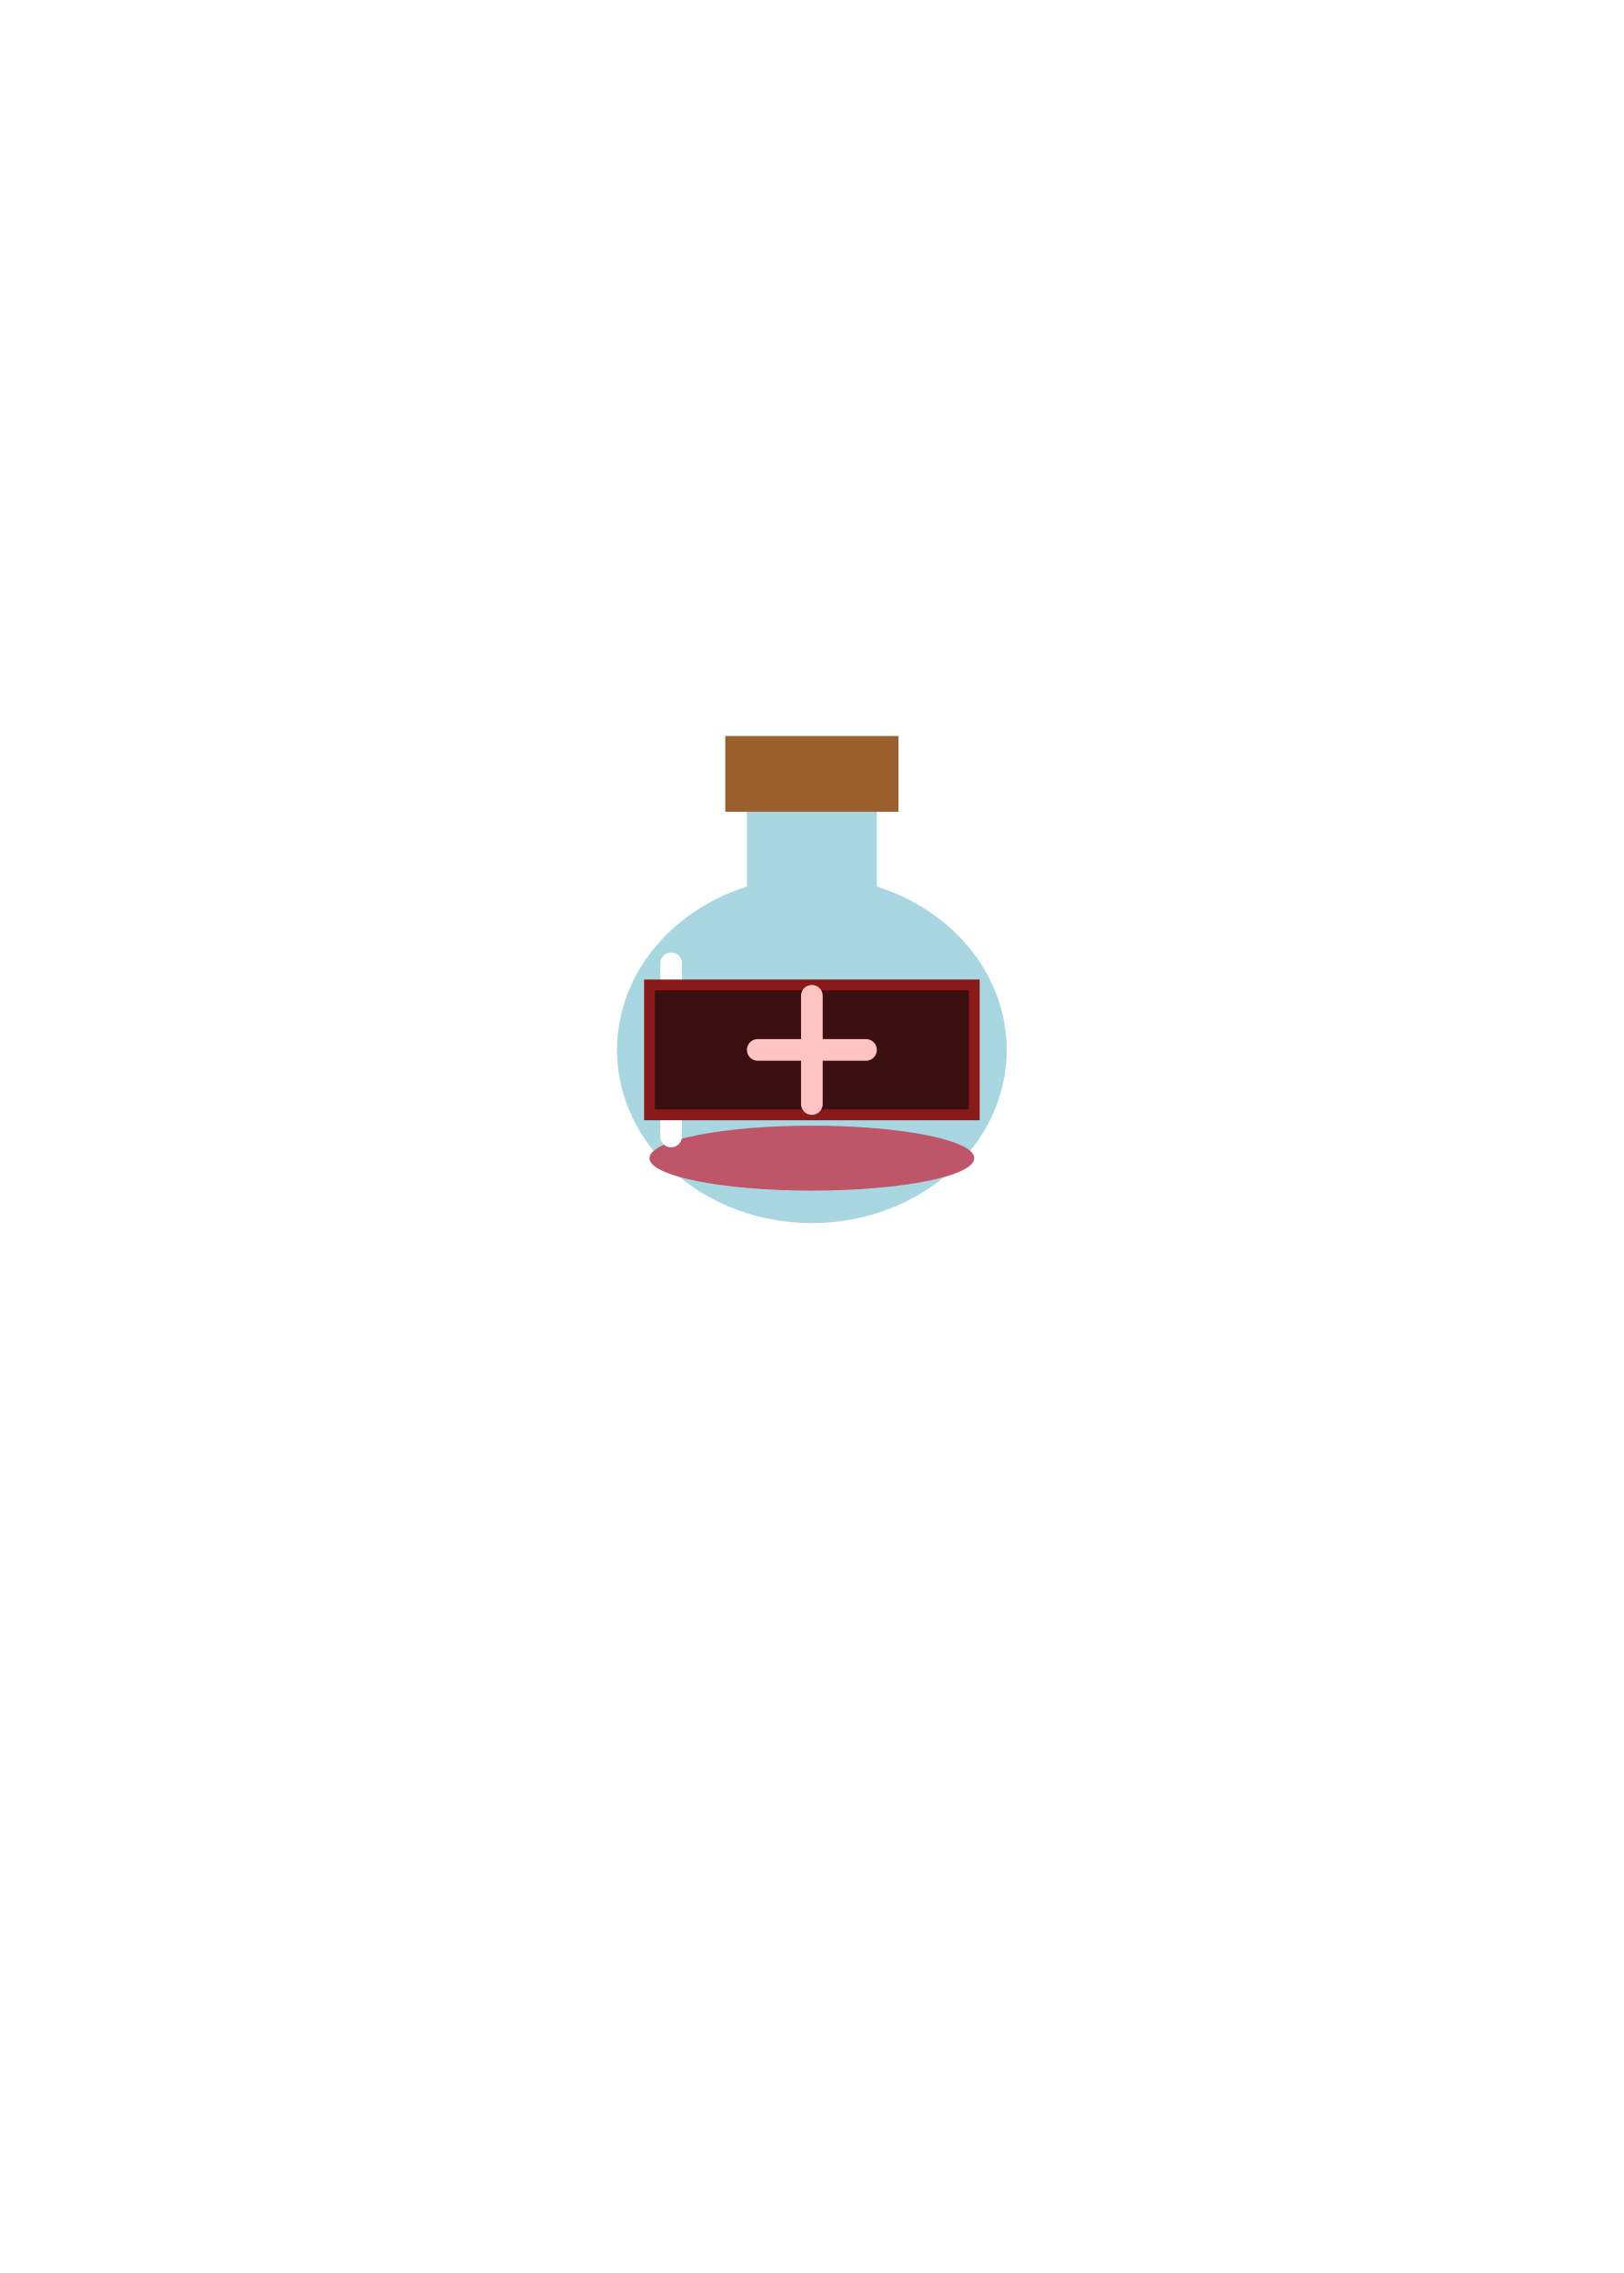
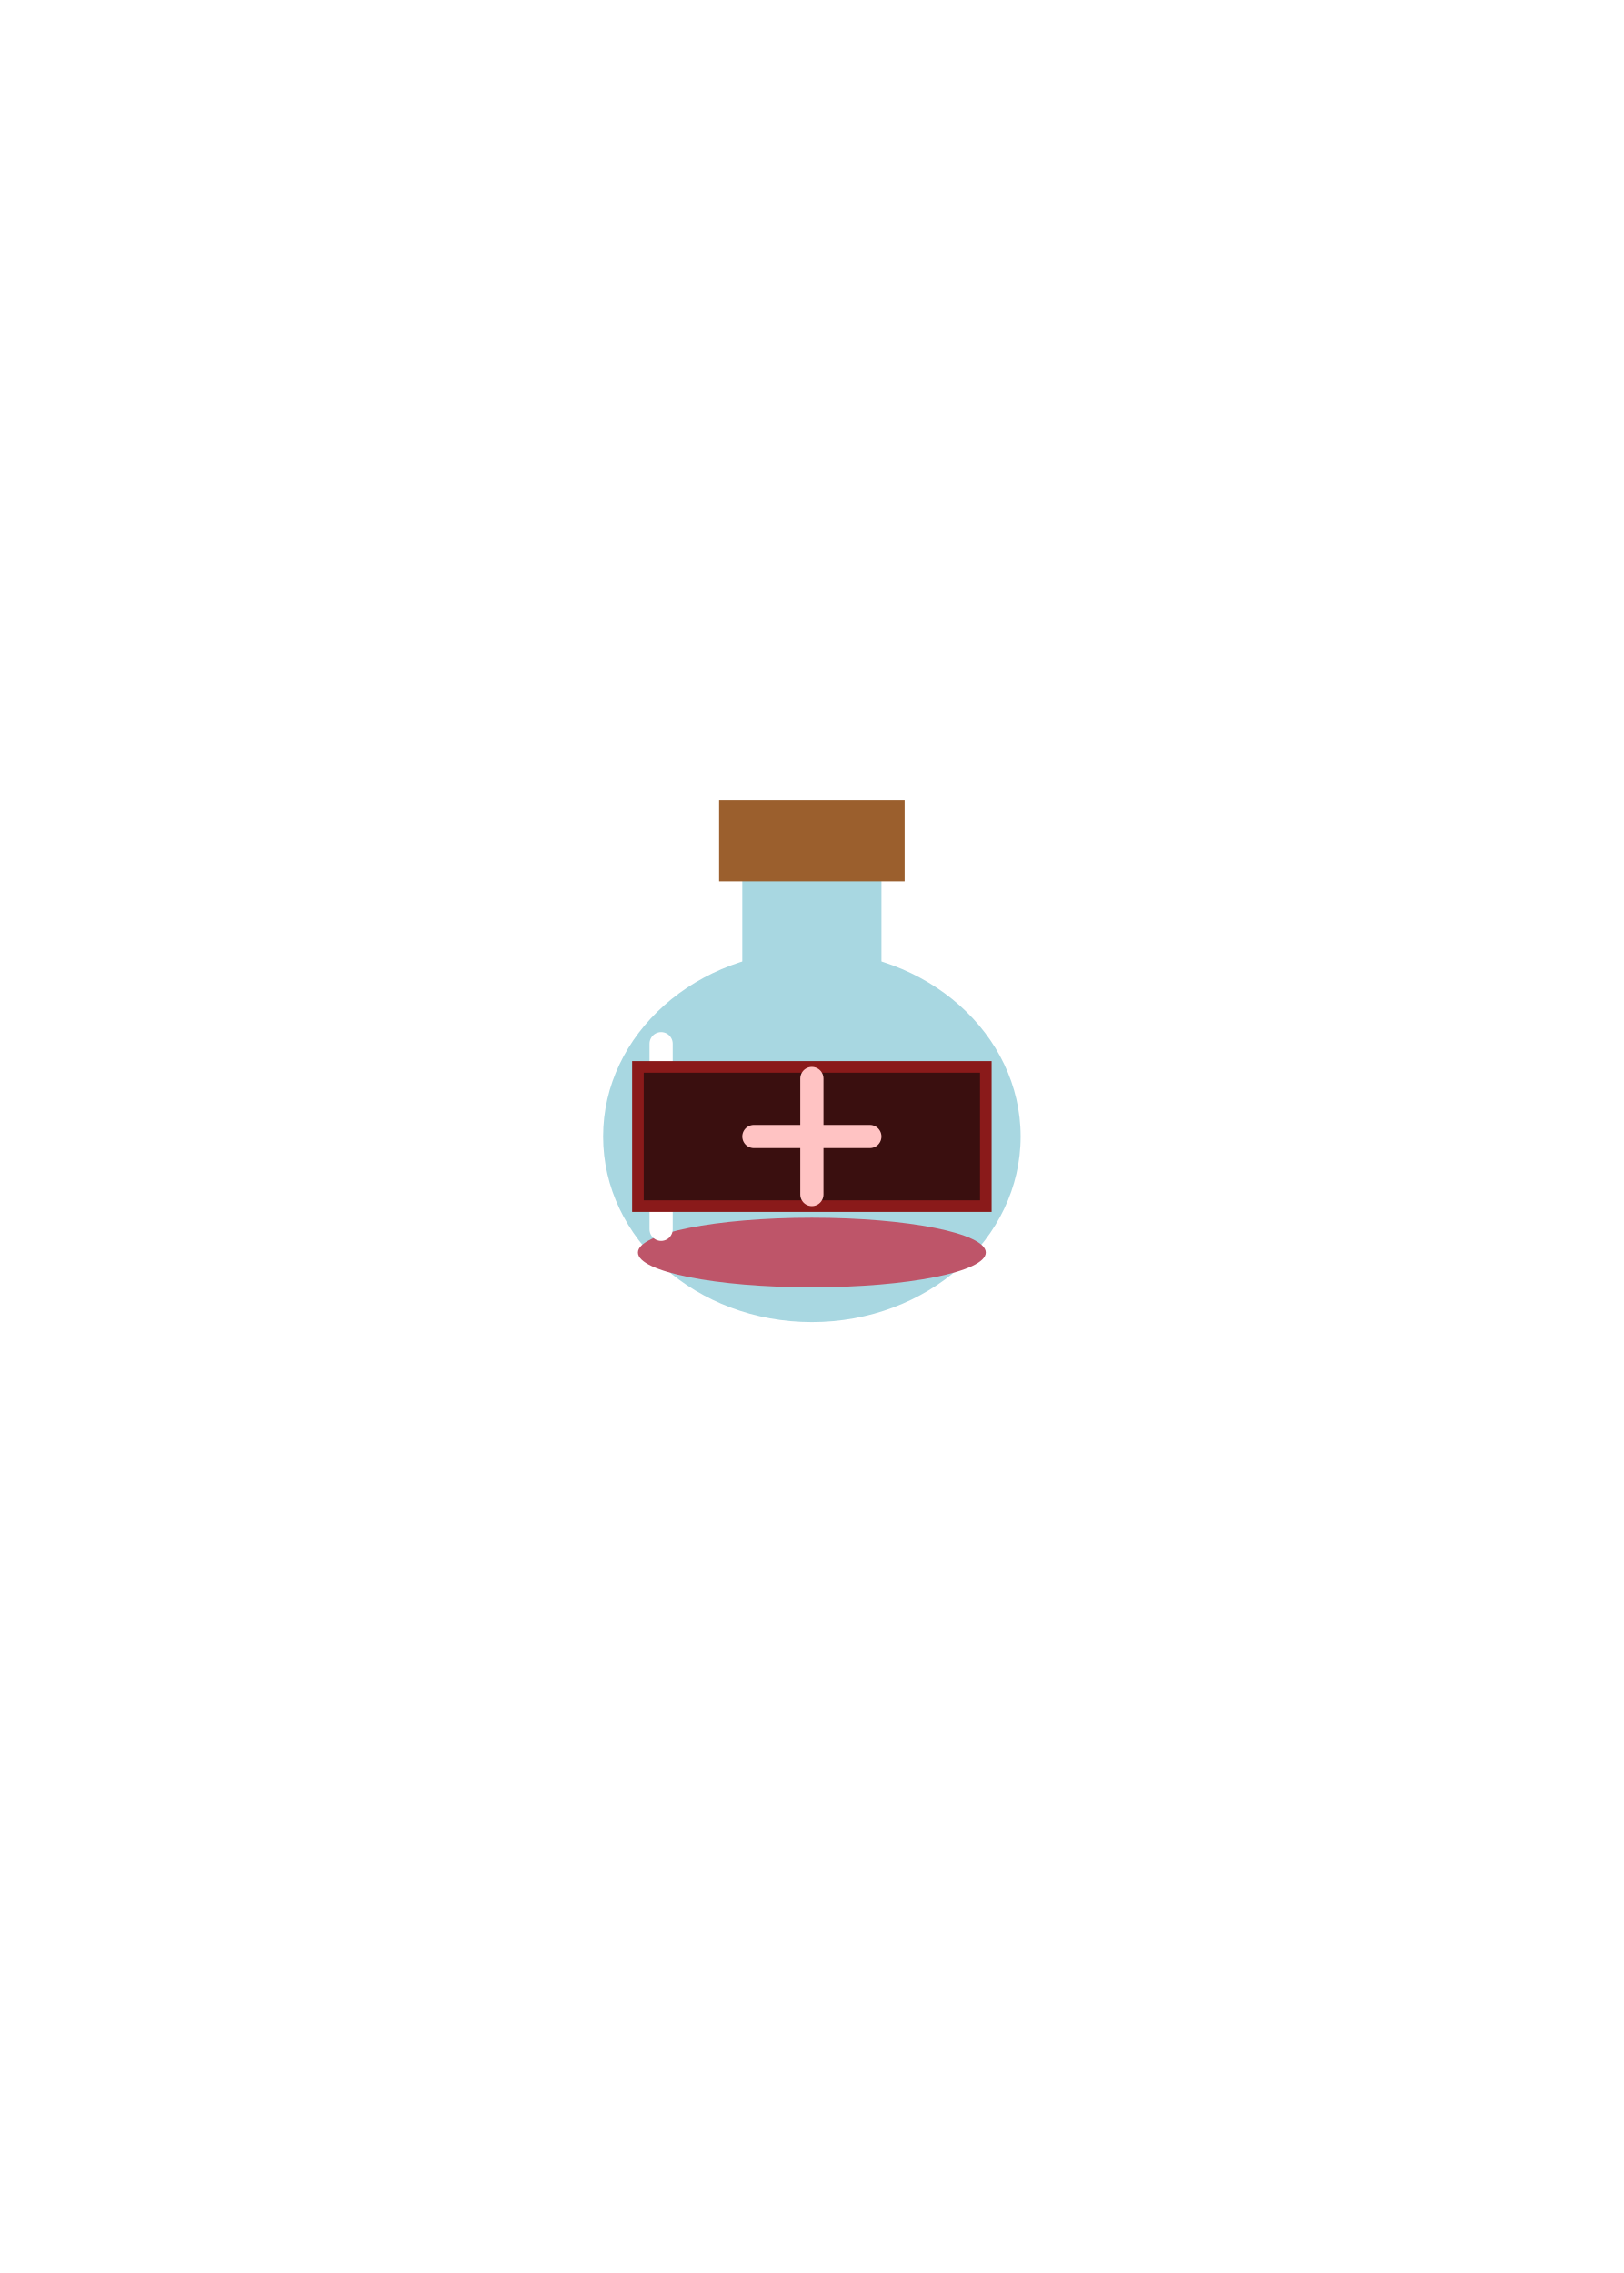
- <svg xmlns="http://www.w3.org/2000/svg" width="150" height="210" viewBox="0 0 150 210">
+ <svg xmlns="http://www.w3.org/2000/svg" width="150" height="210" viewBox="5 22 140 150">
  <ellipse cx="75.00" cy="97.00" rx="18.00" ry="16.00" fill="rgb(168,215,225)" />
  <ellipse cx="75.00" cy="107.00" rx="15.00" ry="3.00" fill="rgb(190,85,105)" />
  <line x1="62" y1="89" x2="62" y2="105" stroke="rgb(255,255,255)" stroke-width="2" stroke-linecap="round" />
  <rect x="69" y="73" width="12" height="10" fill="rgb(168,215,225)" />
  <rect x="67" y="68" width="16" height="7" fill="rgb(155,95,45)" />
  <rect x="60" y="91" width="30" height="12" fill="rgb(58,15,15)" />
  <rect x="60" y="91" width="30" height="12" fill="none" stroke="rgb(138,26,26)" stroke-width="1" />
  <line x1="75" y1="92" x2="75" y2="102" stroke="rgb(255,195,195)" stroke-width="2" stroke-linecap="round" />
  <line x1="70" y1="97" x2="80" y2="97" stroke="rgb(255,195,195)" stroke-width="2" stroke-linecap="round" />
</svg>
